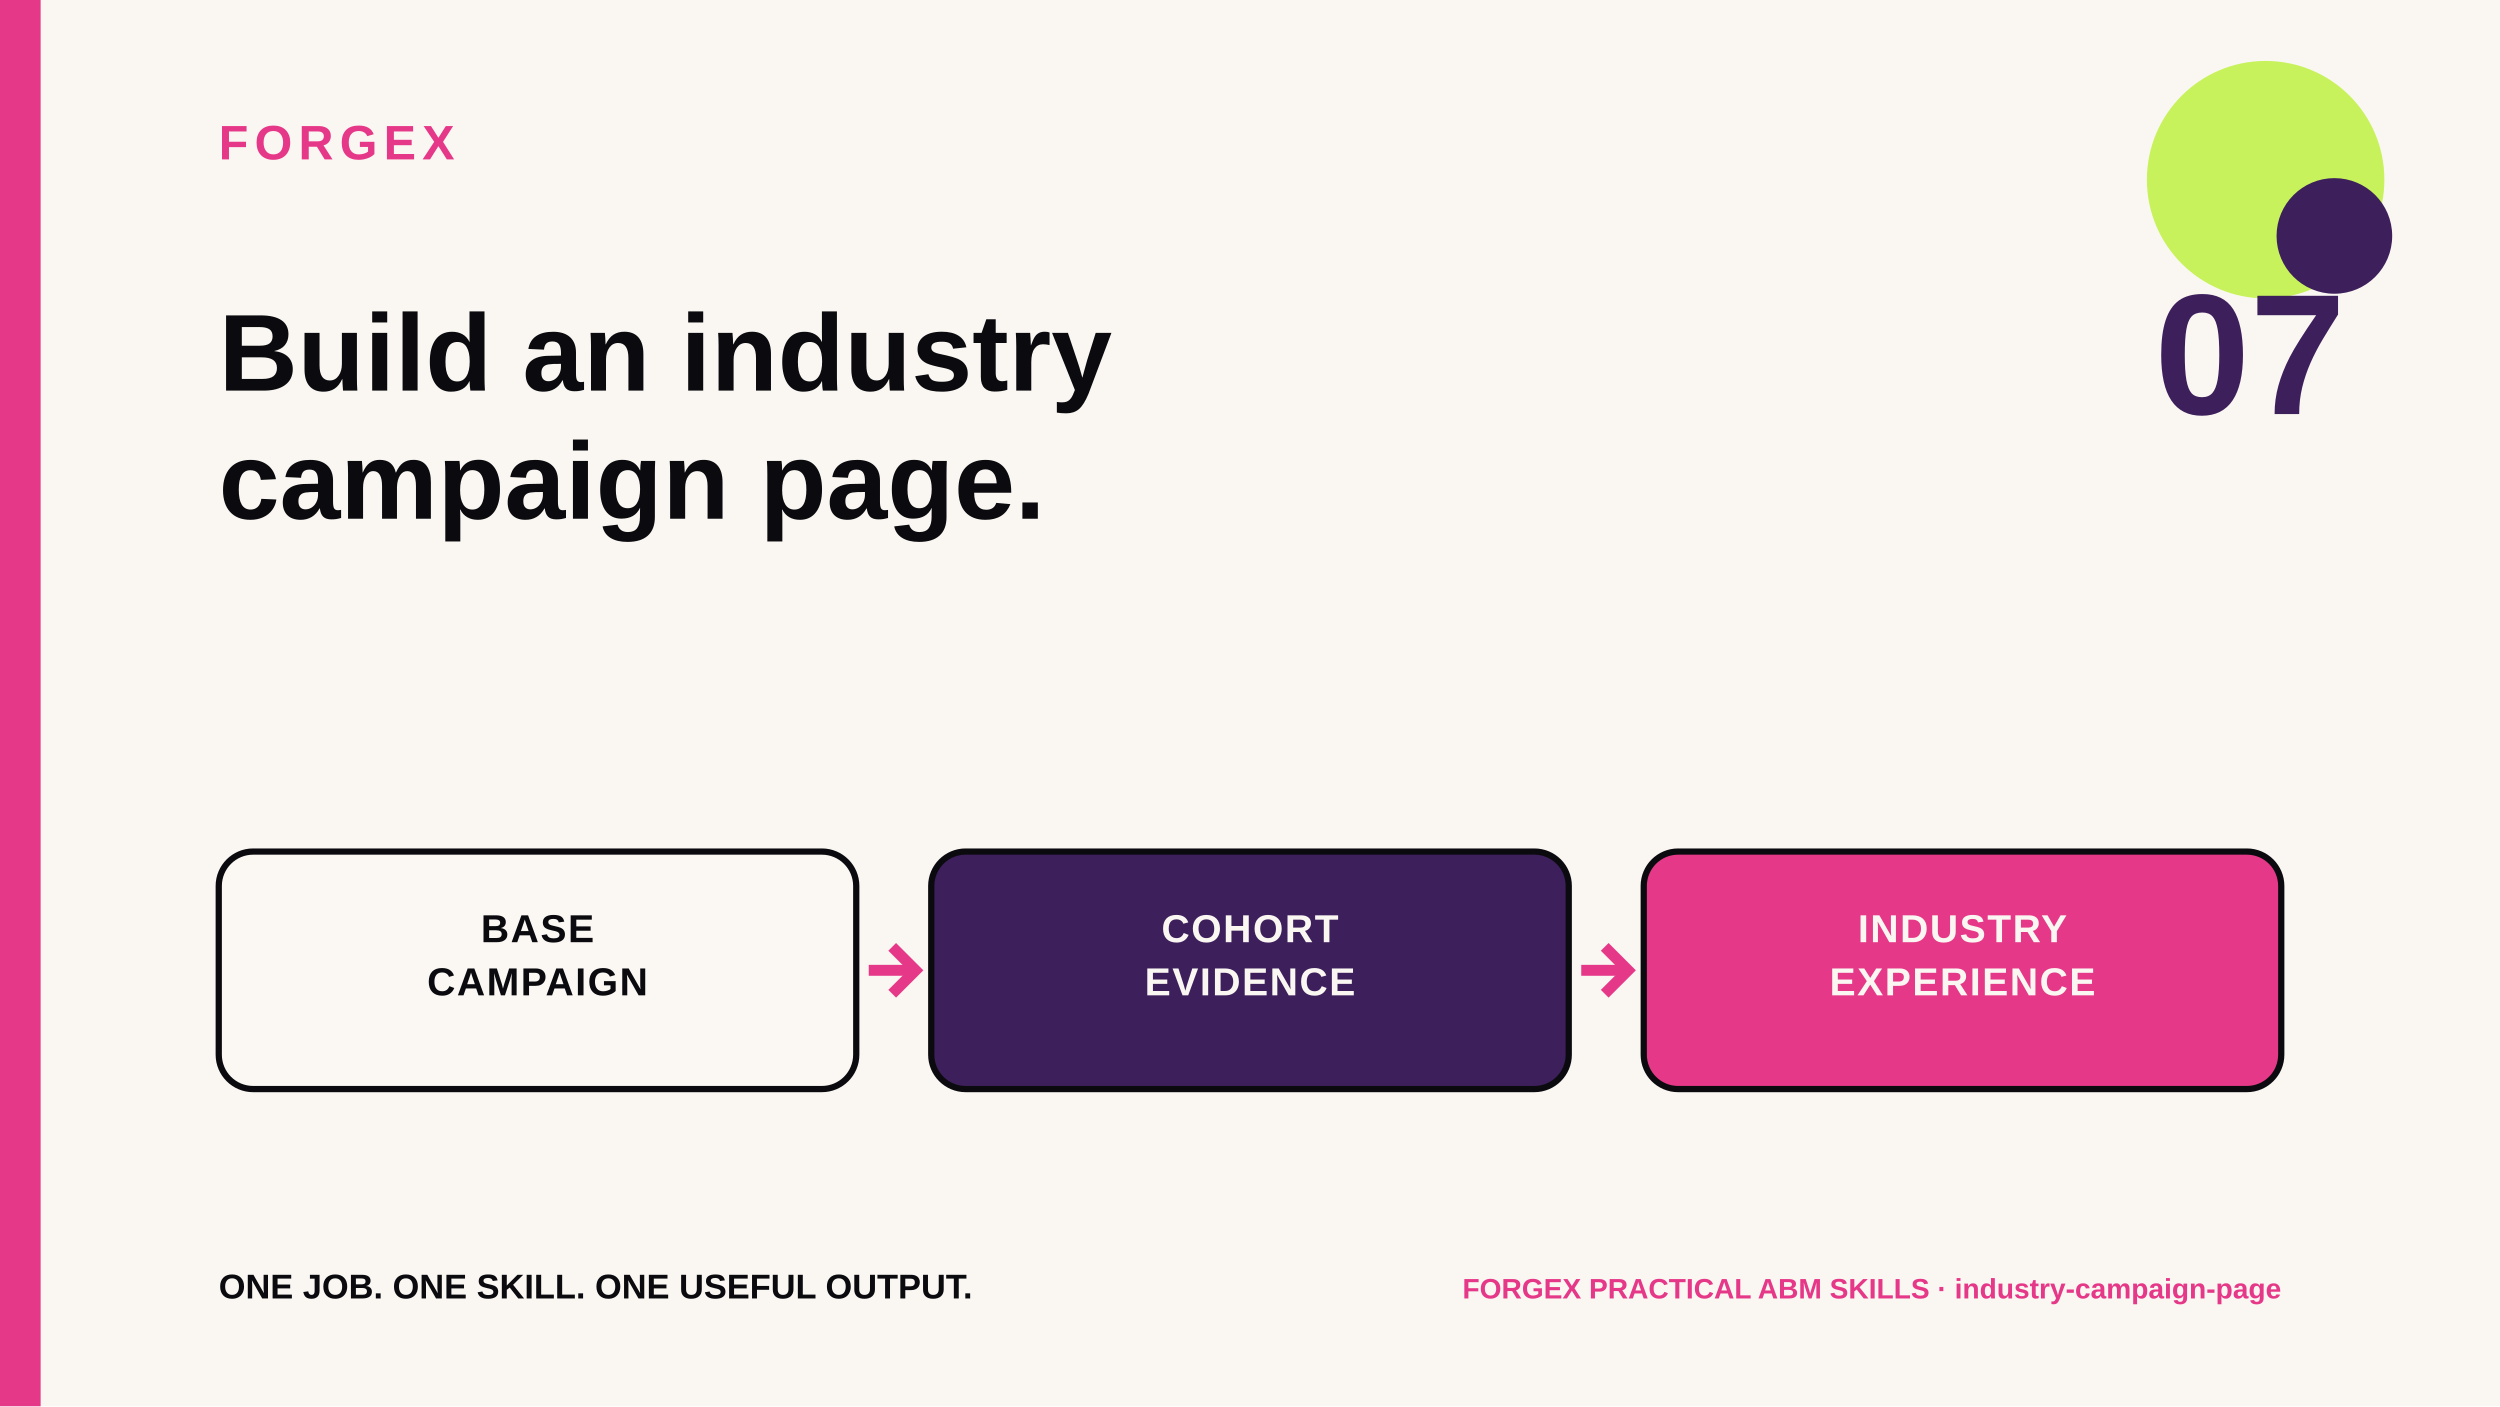
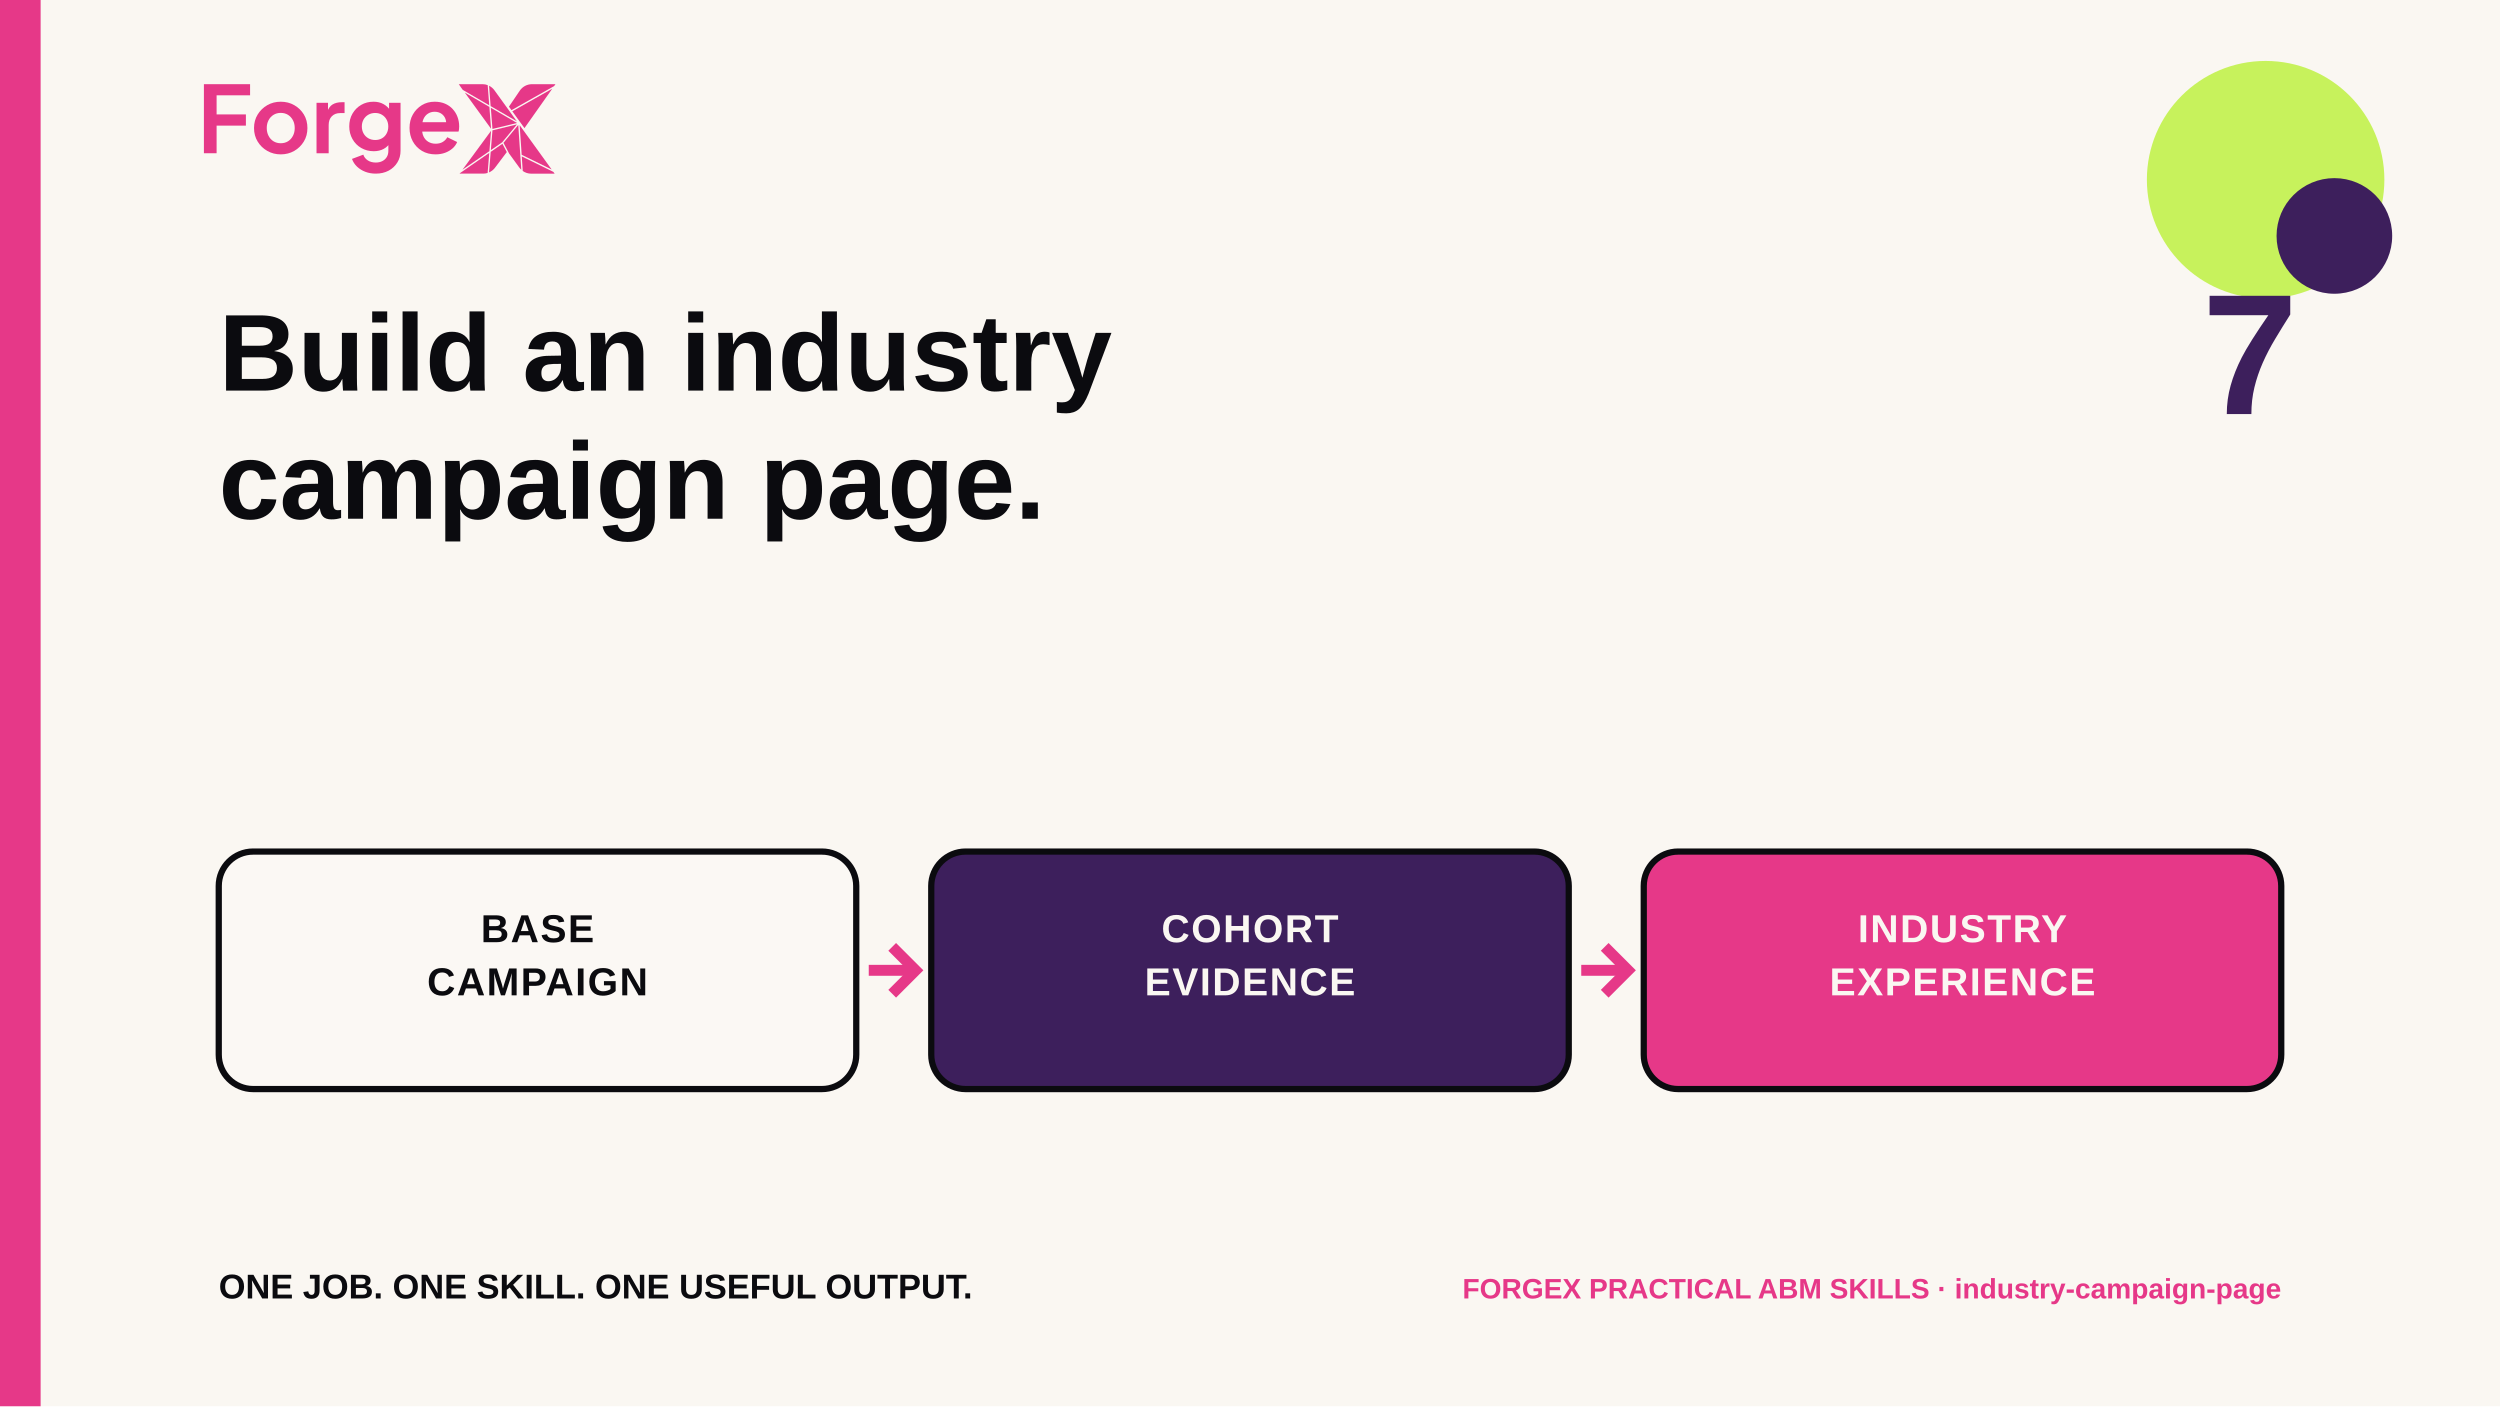
<svg xmlns="http://www.w3.org/2000/svg" width="1600" height="900" viewBox="0 0 1600 900">
  <rect width="1600" height="900" fill="#FAF7F2" />
  <rect x="0" y="0" width="26" height="900" fill="#E63888" />
  <circle cx="1450" cy="115" r="76" fill="#C7F25C" />
  <circle cx="1494" cy="151" r="37" fill="#3D1F5C" />
-   <text x="140" y="102" font-family="Arial, Helvetica, sans-serif" font-size="31" font-weight="900" fill="#E63888" letter-spacing="4">FORGEX</text>
-   <text x="1440" y="265" text-anchor="middle" font-family="Arial, Helvetica, sans-serif" font-size="110" font-weight="900" fill="#3D1F5C">07</text>
+   <svg x="108" y="44" width="270" height="77" viewBox="0 0 1080 307.2">
+     <g fill="#E63888">
+       <path d="M90,215.9V39.1h118.2v28.5h-85.7v48.9h75v28.7h-75v70.7H90z" />
+       <path d="M286.7,218.8c-12.5,0-23.9-2.9-34.3-8.8c-10.4-5.9-18.6-13.8-24.8-24c-6.2-10.1-9.3-21.7-9.3-34.6c0-13,3.1-24.5,9.3-34.6c6.2-10.1,14.4-18.1,24.7-24c10.3-5.9,21.8-8.8,34.4-8.8c12.8,0,24.4,2.9,34.6,8.8c10.3,5.9,18.5,13.8,24.6,23.9c6.1,10.1,9.1,21.6,9.1,34.8c0,13-3.1,24.5-9.3,34.6c-6.2,10.1-14.4,18.1-24.7,24C310.9,215.8,299.4,218.8,286.7,218.8z M286.7,190.3c7.1,0,13.3-1.7,18.6-5c5.3-3.3,9.5-8,12.6-13.9c3.1-5.9,4.6-12.6,4.6-20.1c0-7.4-1.5-14.1-4.6-19.9c-3.1-5.9-7.3-10.4-12.6-13.8c-5.3-3.3-11.5-5-18.6-5c-7,0-13.1,1.7-18.5,5c-5.4,3.3-9.6,7.9-12.7,13.8c-3.1,5.9-4.6,12.5-4.6,19.9c0,7.4,1.5,14.1,4.6,20.1c3.1,5.9,7.3,10.6,12.7,13.9C273.6,188.6,279.8,190.3,286.7,190.3z" />
+       <path d="M378.3,215.9V86.8h29.4v28.7l-2.4-4.3c3-9.6,7.7-16.4,14.1-20.2c6.4-3.8,14.1-5.7,23.1-5.7h7.6v27.8h-11.2c-8.9,0-16,2.7-21.4,8.1c-5.4,5.4-8.1,13-8.1,22.8v71.9H378.3z" />
+       <path d="M530,268.1c-9.7,0-18.6-1.6-26.8-4.7c-8.2-3.2-15.3-7.6-21.2-13.2c-5.9-5.6-10.2-12.2-12.9-19.8l29-10.9c1.9,6,5.7,10.9,11.3,14.6c5.6,3.7,12.5,5.6,20.5,5.6c6.3,0,11.9-1.2,16.7-3.6c4.8-2.4,8.6-5.8,11.4-10.3c2.8-4.5,4.2-9.9,4.2-16.3v-29.4l5.7,7.1c-4.4,7.8-10.3,13.6-17.7,17.6c-7.4,4-15.9,5.9-25.5,5.9c-11.9,0-22.5-2.8-32-8.3c-9.5-5.5-17-13.1-22.4-22.8c-5.5-9.7-8.2-20.5-8.2-32.5c0-12.2,2.7-23,8.2-32.5c5.5-9.5,12.9-17,22.2-22.4c9.3-5.5,19.9-8.2,31.8-8.2c9.6,0,18.1,2,25.4,6.1c7.3,4,13.4,9.8,18.3,17.4l-4,7.8V86.8h29.4v122.7c0,11.2-2.7,21.3-8.2,30.1c-5.5,8.9-12.9,15.8-22.3,20.9C553.2,265.6,542.3,268.1,530,268.1z M528.6,182c6.6,0,12.5-1.5,17.4-4.4c5-2.9,8.9-7,11.7-12.2c2.9-5.2,4.3-11.2,4.3-18c0-6.6-1.5-12.6-4.4-17.8c-2.9-5.2-6.9-9.3-11.9-12.3c-5-3-10.7-4.5-17.2-4.5s-12.3,1.5-17.6,4.5c-5.2,3-9.3,7.1-12.2,12.3c-2.9,5.2-4.4,11.2-4.4,17.8c0,6.6,1.5,12.6,4.4,17.8c2.9,5.2,7,9.3,12.1,12.3C516,180.5,521.9,182,528.6,182z" />
+       <path d="M683.1,218.8c-13.3,0-25-3-35-9c-10-6-17.8-14.2-23.4-24.4c-5.5-10.3-8.3-21.7-8.3-34.2c0-13,2.8-24.5,8.5-34.5c5.7-10,13.4-18,23-23.9c9.6-5.9,20.6-8.8,32.7-8.8c10.1,0,19,1.7,26.7,5c7.7,3.3,14.2,7.9,19.6,13.8c5.4,5.9,9.5,12.5,12.3,20.1c2.8,7.5,4.3,15.6,4.3,24.3c0,2.4-0.1,4.7-0.4,7c-0.2,2.3-0.7,4.4-1.3,6.3h-99.7v-24h82.1l-15,11.2c1.6-7.3,1.3-13.8-0.8-19.5c-2.1-5.7-5.6-10.2-10.4-13.5c-4.8-3.3-10.6-5-17.4-5c-6.5,0-12.3,1.7-17.3,5c-5.1,3.3-8.9,8.1-11.5,14.2c-2.6,6.2-3.6,13.7-3,22.5c-0.6,7.9,0.4,14.9,3.2,21c2.8,6.1,6.9,10.8,12.3,14.1c5.5,3.3,11.7,5,18.9,5c7.1,0,13.2-1.5,18.2-4.5c5-3,8.9-7,11.7-12.1l25.2,12.3c-2.5,6.2-6.5,11.6-11.9,16.4c-5.4,4.7-11.8,8.5-19.2,11.2C699.8,217.4,691.8,218.8,683.1,218.8z" />
+       <path d="M986.5,44l3.5-4.9h-60.1c-12.5,0-24.2,6.2-31.2,16.5l-27.8,41l6.5,9L986.5,44z" />
+       <polygon points="910.6,151.6 981.8,50.7 879.5,108.5" />
+       <path d="M824.2,212.4l-4.3,52.6c5.9-2.6,11.2-6.6,15.2-11.9l30.3-40.2l-11.2-21.2L824.2,212.4z" />
+       <path d="M816.5,41.5c-4.2-1.6-8.6-2.4-13.2-2.4h-60.8l6.3,9.2l4,5.5l67.6,39.3L816.5,41.5z" />
+       <path d="M745.5,266.8l-0.9,1.3H805c3.9,0,7.7-0.6,11.3-1.7l4.2-51.4L745.5,266.8z" />
+       <polygon points="825.1,158.5 751.8,258.2 820.9,210.5" />
+       <polygon points="824.5,99.4 828.7,153.7 891.5,138.4" />
+       <polygon points="891.5,142 828.7,157.3 824.6,207.9 853.7,187.8" />
+       <path d="M906.2,261.3c6.3,4.4,13.8,6.9,21.7,6.9h60c-1.1-1.5-2.2-3.1-3.3-4.6L903.7,224L906.2,261.3z" />
+       <polygon points="757.9,60.7 825.1,153.2 820.8,97.3" />
+       <path d="M980.3,257.5c-27.4-37.8-54.7-75.6-82-113.5l5.2,75.9L980.3,257.5z" />
+       <path d="M891.1,134.2c-19.1-26.5-38.2-52.9-57.3-79.4c-3.6-5-8.4-9-13.8-11.7l4,52.1L891.1,134.2z" />
+       <path d="M856.9,189.3l14.5,27.5l26,35.7c1.5,2.1,3.3,4,5.1,5.7l-7.8-114.7L856.9,189.3z" />
+     </g>
+   </svg>
+   <text x="1440" y="265" text-anchor="middle" font-family="Arial, Helvetica, sans-serif" font-size="110" font-weight="900" fill="#3D1F5C">7</text>
  <text x="140" y="250" fill="#0B0B0F" font-family="Arial, Helvetica, sans-serif" font-size="70" font-weight="900">Build an industry</text>
  <text x="140" y="332" fill="#0B0B0F" font-family="Arial, Helvetica, sans-serif" font-size="70" font-weight="900">campaign page.</text>
  <rect x="140" y="545" width="408" height="152" rx="22" fill="#FBF8F4" stroke="#0B0B0F" stroke-width="4" />
  <path d="M 556 621 L 586 621" stroke="#E63888" stroke-width="7" />
  <path d="M 571 606 L 586 621 L 571 636" fill="none" stroke="#E63888" stroke-width="7" />
  <text x="344" y="603" text-anchor="middle" fill="#0B0B0F" font-family="Arial, Helvetica, sans-serif" font-size="25" font-weight="800" letter-spacing="1">BASE</text>
  <text x="344" y="637" text-anchor="middle" fill="#0B0B0F" font-family="Arial, Helvetica, sans-serif" font-size="25" font-weight="800" letter-spacing="1">CAMPAIGN</text>
  <rect x="596" y="545" width="408" height="152" rx="22" fill="#3D1F5C" stroke="#0B0B0F" stroke-width="4" />
  <path d="M 1012 621 L 1042 621" stroke="#E63888" stroke-width="7" />
  <path d="M 1027 606 L 1042 621 L 1027 636" fill="none" stroke="#E63888" stroke-width="7" />
  <text x="800" y="603" text-anchor="middle" fill="#FAF7F2" font-family="Arial, Helvetica, sans-serif" font-size="25" font-weight="800" letter-spacing="1">COHORT</text>
  <text x="800" y="637" text-anchor="middle" fill="#FAF7F2" font-family="Arial, Helvetica, sans-serif" font-size="25" font-weight="800" letter-spacing="1">EVIDENCE</text>
  <rect x="1052" y="545" width="408" height="152" rx="22" fill="#E63888" stroke="#0B0B0F" stroke-width="4" />
  <text x="1256" y="603" text-anchor="middle" fill="#FAF7F2" font-family="Arial, Helvetica, sans-serif" font-size="25" font-weight="800" letter-spacing="1">INDUSTRY</text>
  <text x="1256" y="637" text-anchor="middle" fill="#FAF7F2" font-family="Arial, Helvetica, sans-serif" font-size="25" font-weight="800" letter-spacing="1">EXPERIENCE</text>
  <text x="140" y="831" font-family="Arial, Helvetica, sans-serif" font-size="22" font-weight="700" fill="#0B0B0F">ONE JOB. ONE SKILL. ONE USEFUL OUTPUT.</text>
  <text x="1460" y="831" text-anchor="end" font-family="Arial, Helvetica, sans-serif" font-size="18" font-weight="700" fill="#E63888">FORGEX PRACTICAL ABM SKILLS · industry-campaign-page</text>
</svg>
